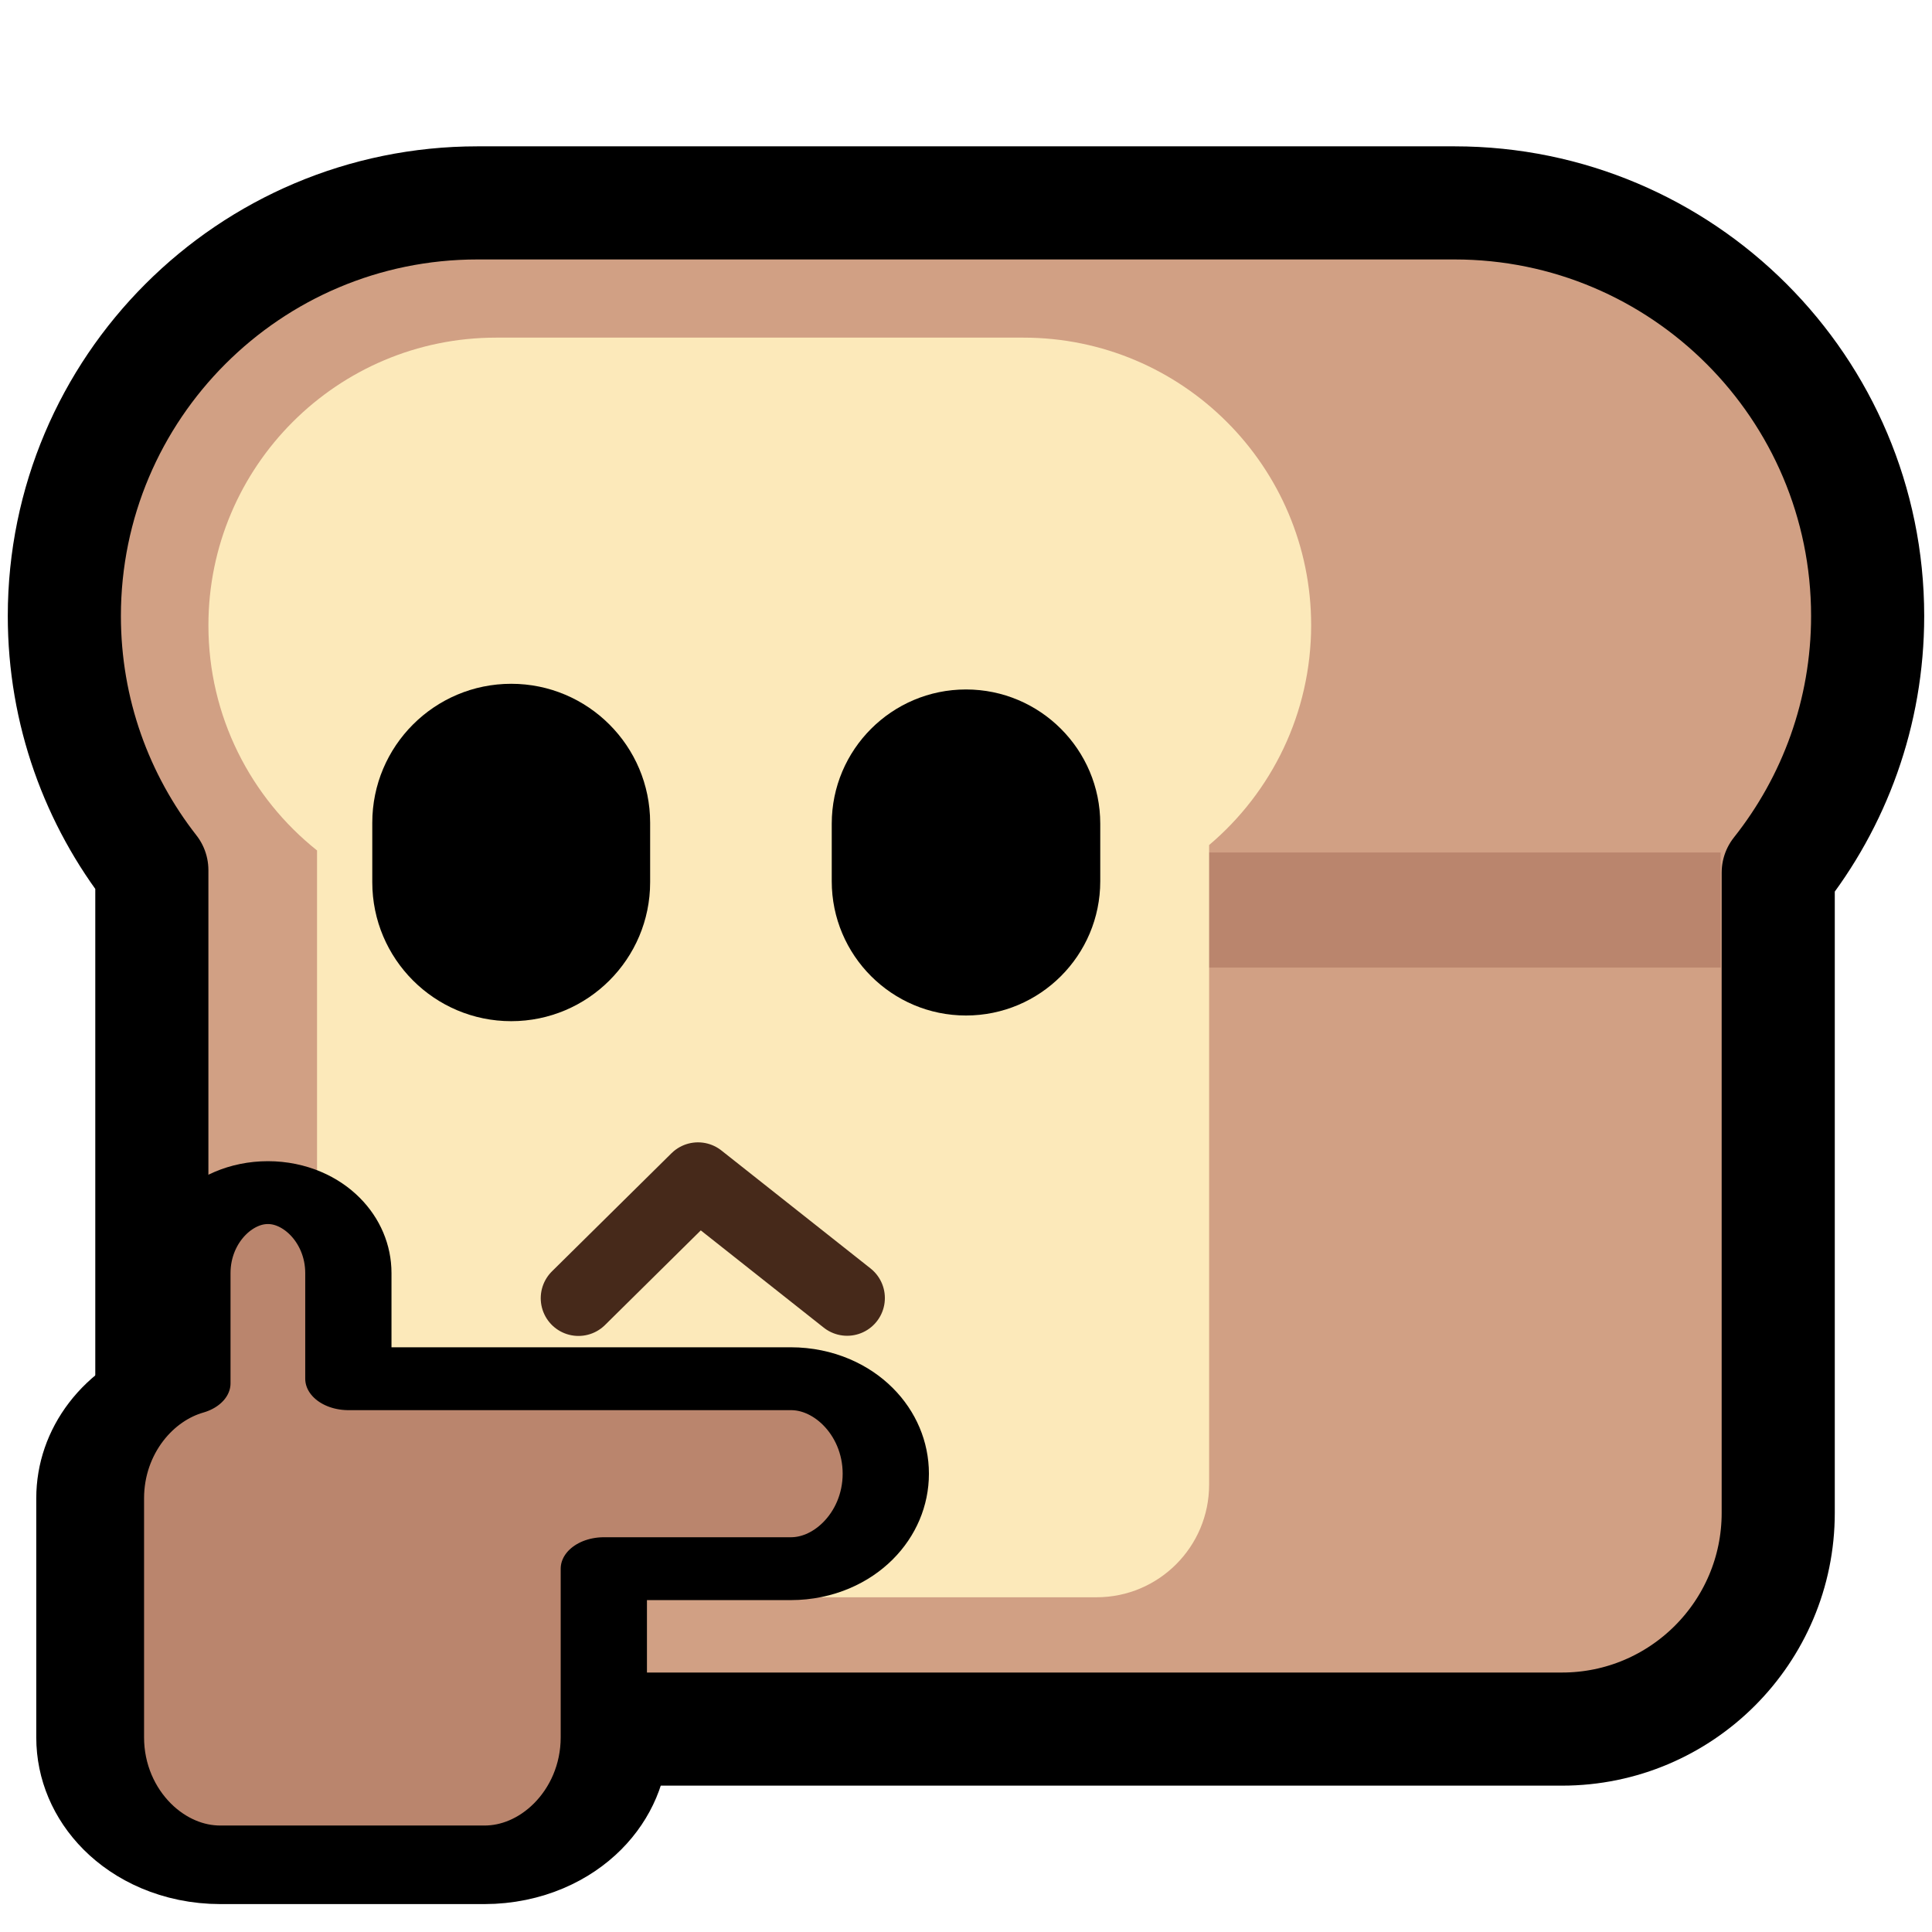
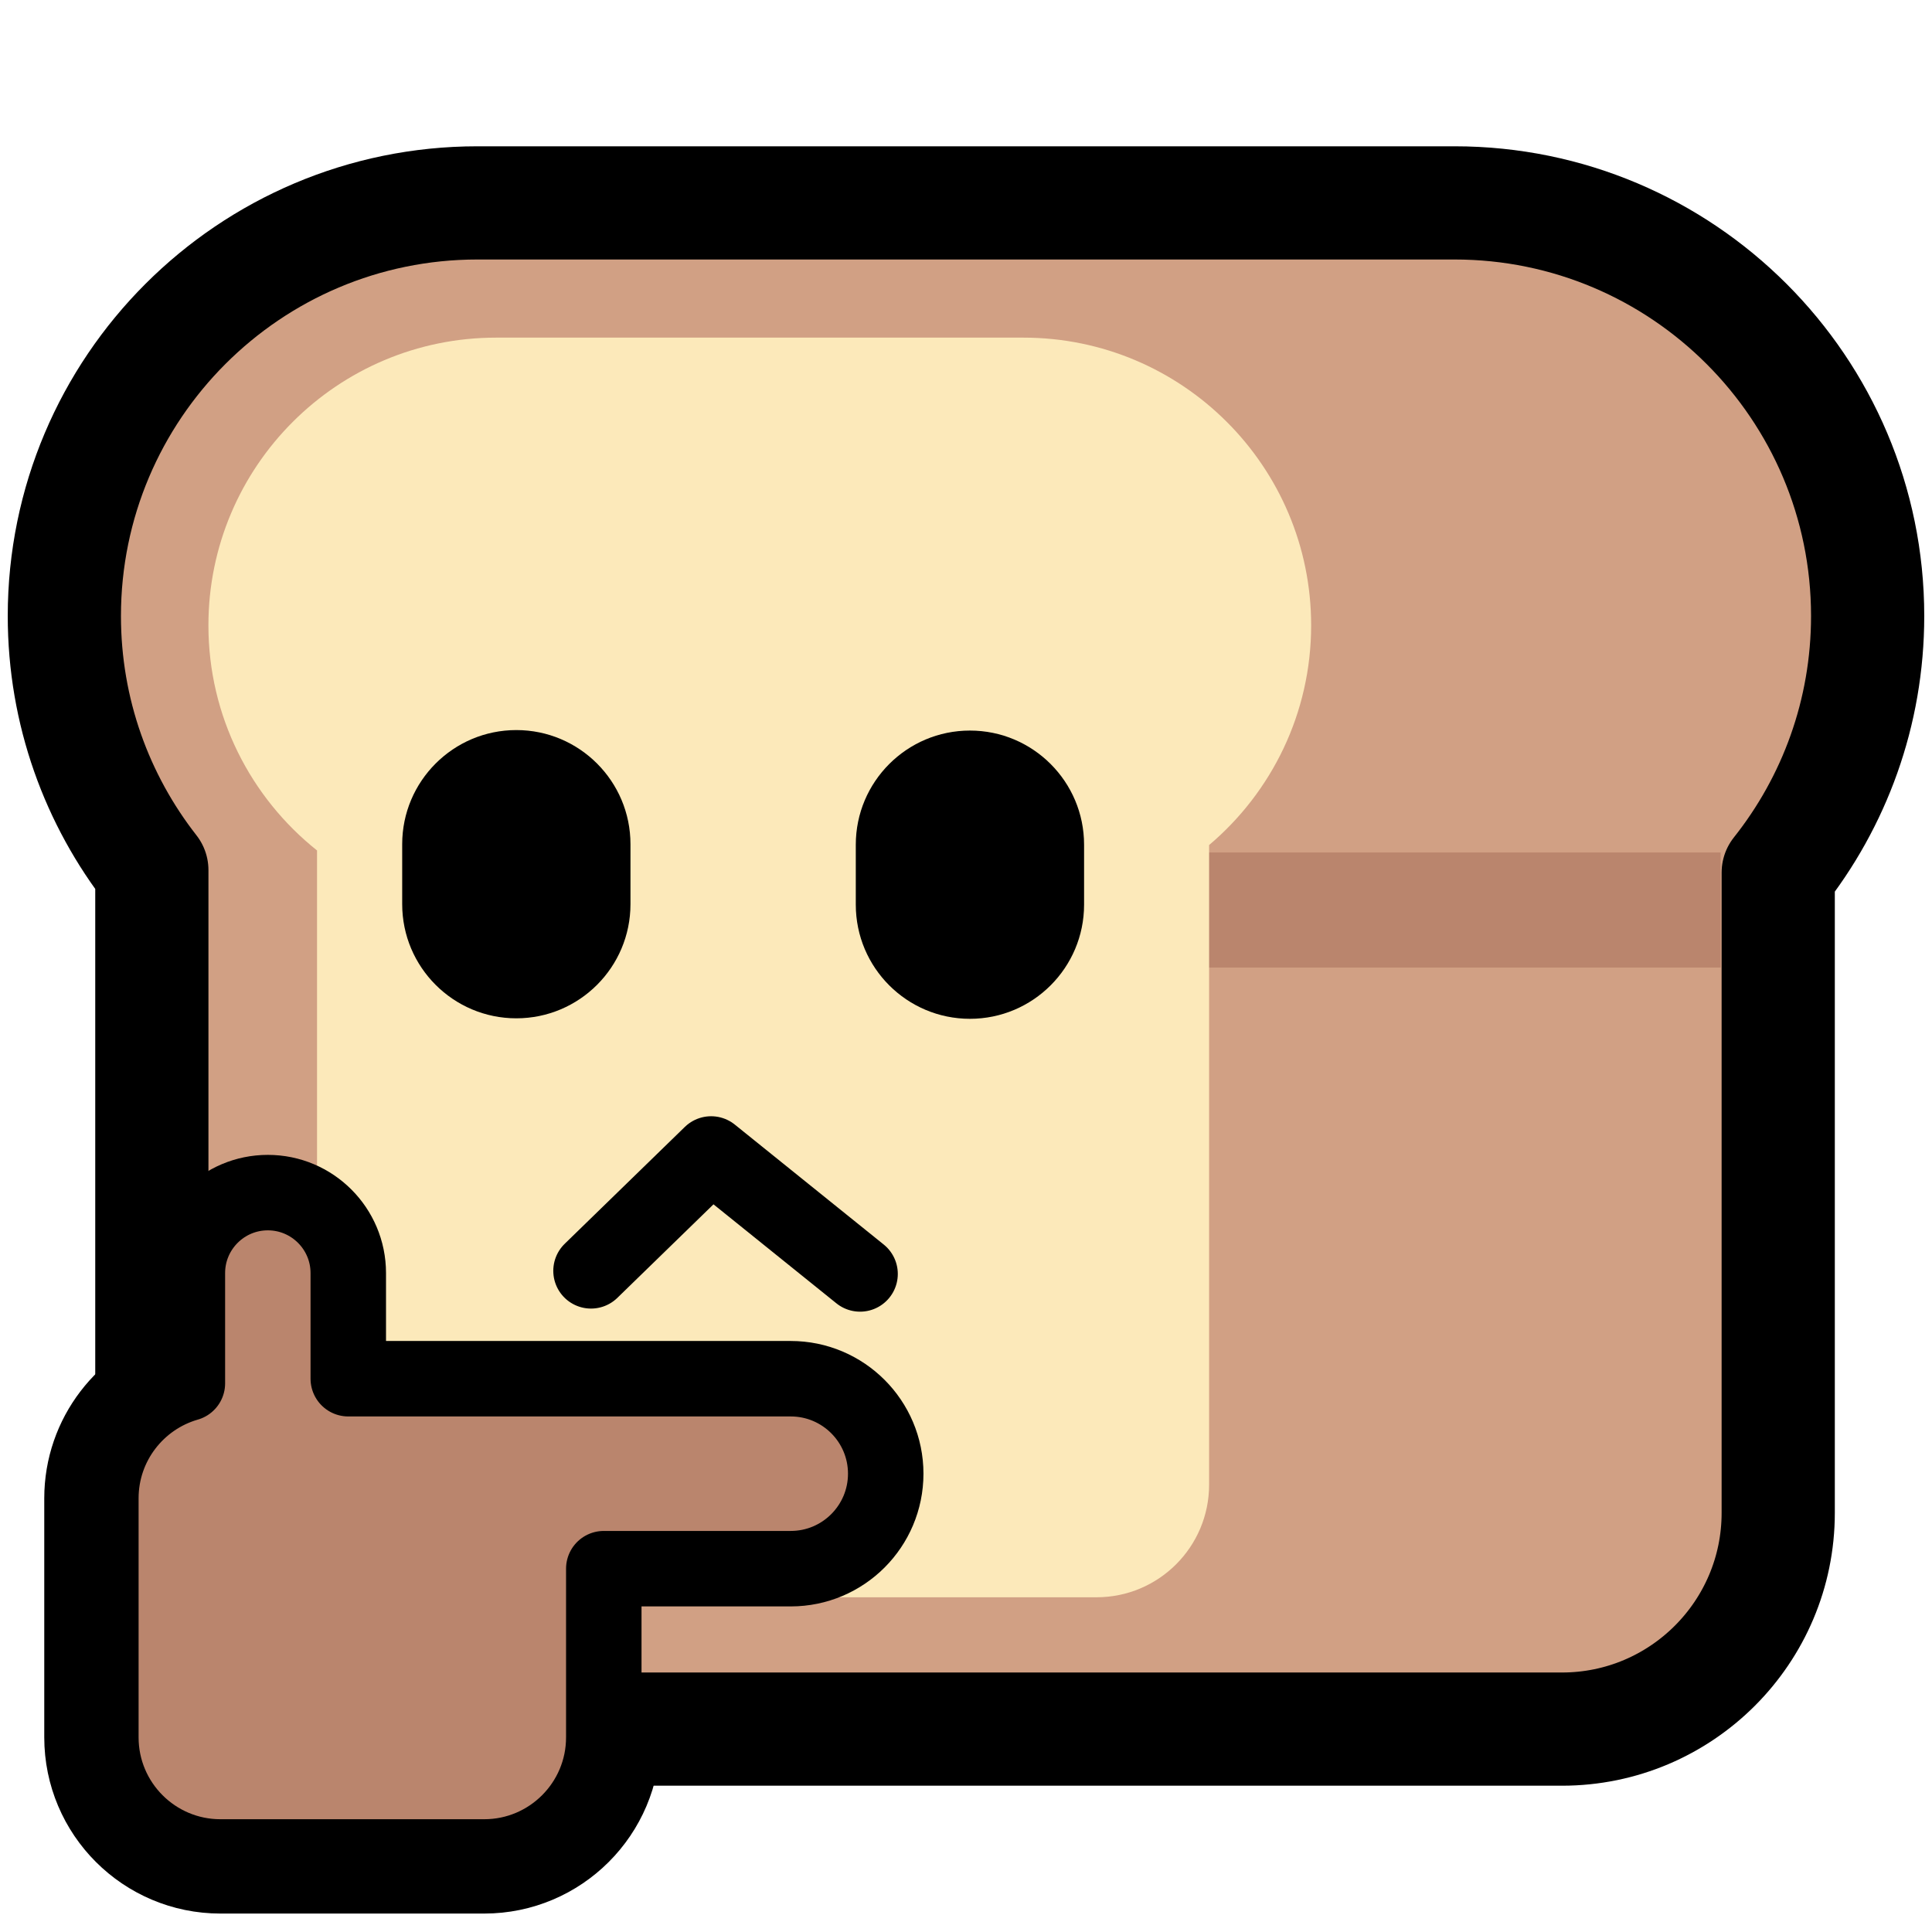
<svg xmlns="http://www.w3.org/2000/svg" width="100%" height="100%" viewBox="0 0 256 256" version="1.1" xml:space="preserve" style="fill-rule:evenodd;clip-rule:evenodd;stroke-linecap:round;stroke-linejoin:round;stroke-miterlimit:1.5;">
-   <g transform="matrix(1,0,0,1,-1200,0)">
-     <g id="neobread_think" transform="matrix(1,0,0,1,1200,5.68434e-14)">
-       <rect x="0" y="0" width="256" height="256" style="fill:none;" />
-       <g id="Hand-outline" transform="matrix(1.33057,0,0,0.969655,-1725.88,52.4854)">
-         <path d="M1357.23,160.235L1357.23,183.291C1357.23,192.308 1351.9,199.629 1345.33,199.629L1319.05,199.629C1312.48,199.629 1307.15,192.308 1307.15,183.291L1307.15,150.614C1307.15,143.163 1310.79,136.87 1315.76,134.909L1315.76,119.838C1315.76,113.771 1319.35,108.845 1323.78,108.845C1328.2,108.845 1331.79,113.771 1331.79,119.838L1331.79,134.276L1375.85,134.276C1381.07,134.276 1385.31,140.092 1385.31,147.255C1385.31,154.419 1381.07,160.235 1375.85,160.235L1357.23,160.235Z" style="fill:none;stroke:black;stroke-width:12.88px;" />
-       </g>
-       <g id="Crust" transform="matrix(3.74712,0,0,3.74712,-157.7,-109.634)">
-         <path d="M93.521,36.433C101.583,36.433 108.129,42.979 108.129,51.041C108.129,54.469 106.946,57.622 104.967,60.115L104.967,82.756C104.967,86.976 101.541,90.402 97.321,90.402L55.101,90.402C50.881,90.402 47.455,86.976 47.455,82.756L47.455,60.028C45.517,57.549 44.361,54.429 44.361,51.041C44.361,42.979 50.907,36.433 58.969,36.433L93.521,36.433Z" style="fill:rgb(209,160,132);stroke:black;stroke-width:4px;" />
-       </g>
-       <g id="Shadow" transform="matrix(4.03114,0,0,5.19154,-192.805,-201.948)">
-         <rect x="78.176" y="60.658" width="26.211" height="2.937" style="fill:rgb(186,133,109);" />
-       </g>
-       <g id="Slice" transform="matrix(1.01387,0,0,0.990808,-3.29993,-0.001601)">
-         <path d="M44.69,113.738C36.04,106.686 30.493,95.816 30.493,83.631C30.493,62.395 47.341,45.155 68.094,45.155L137.011,45.155C157.764,45.155 174.612,62.395 174.612,83.631C174.612,95.407 169.431,105.954 161.277,113.014L161.277,198.559C161.277,206.867 154.685,213.612 146.566,213.612L59.4,213.612C51.281,213.612 44.69,206.867 44.69,198.559L44.69,113.738Z" style="fill:rgb(252,233,186);" />
-       </g>
-       <g id="Face">
-         <g id="Mouth" transform="matrix(1,0,0,1,-1261.48,52.3517)">
-           <path d="M1338.13,119.667L1353.97,104.015L1373.73,119.645" style="fill:none;stroke:rgb(70,41,26);stroke-width:10px;" />
-         </g>
-         <g id="Eyes">
-           <g id="Right-eye" transform="matrix(1.27954,0,0,1.80558,40.8594,-69.8053)">
-             <path d="M82.006,99.111L82.006,103.333C82.006,108.77 75.776,113.185 68.103,113.185C60.43,113.185 54.2,108.77 54.2,103.333L54.2,99.111C54.2,93.673 60.43,89.258 68.103,89.258C75.776,89.258 82.006,93.673 82.006,99.111Z" />
-           </g>
-           <g id="Left-eye" transform="matrix(1.32405,0,0,1.8684,-22.4338,-76.1637)">
-             <path d="M82.006,99.111L82.006,103.333C82.006,108.77 75.776,113.185 68.103,113.185C60.43,113.185 54.2,108.77 54.2,103.333L54.2,99.111C54.2,93.673 60.43,89.258 68.103,89.258C75.776,89.258 82.006,93.673 82.006,99.111Z" />
-           </g>
-         </g>
-       </g>
-       <g id="Hand" transform="matrix(1.33057,0,0,0.969655,-1725.88,52.4854)">
-         <path d="M1357.23,160.235L1357.23,183.291C1357.23,192.308 1351.9,199.629 1345.33,199.629L1319.05,199.629C1312.48,199.629 1307.15,192.308 1307.15,183.291L1307.15,150.614C1307.15,143.163 1310.79,136.87 1315.76,134.909L1315.76,119.838C1315.76,113.771 1319.35,108.845 1323.78,108.845C1328.2,108.845 1331.79,113.771 1331.79,119.838L1331.79,134.276L1375.85,134.276C1381.07,134.276 1385.31,140.092 1385.31,147.255C1385.31,154.419 1381.07,160.235 1375.85,160.235L1357.23,160.235Z" style="fill:rgb(186,133,109);stroke:black;stroke-width:8.59px;" />
-       </g>
+   <rect id="neobread_think" x="0" y="0" width="256" height="256" style="fill:none;" />
+   <path id="Hand-outline" d="M80.005,207.858L80.005,230.214C80.005,238.958 72.906,246.057 64.162,246.057L29.207,246.057C20.463,246.057 13.365,238.958 13.365,230.214L13.365,198.529C13.365,191.304 18.212,185.202 24.829,183.301L24.829,168.687C24.829,162.804 29.606,158.027 35.489,158.027C41.372,158.027 46.149,162.804 46.149,168.687L46.149,182.687L104.778,182.687C111.724,182.687 117.363,188.326 117.363,195.272C117.363,202.218 111.724,207.858 104.778,207.858L80.005,207.858Z" style="fill:none;stroke:black;stroke-width:15px;" />
+   <path id="Crust" d="M192.734,26.885C222.946,26.885 247.473,51.413 247.473,81.624C247.473,94.467 243.041,106.282 235.623,115.623L235.623,200.464C235.623,216.277 222.785,229.115 206.972,229.115L48.771,229.115C32.958,229.115 20.12,216.277 20.12,200.464L20.12,115.297C12.857,106.008 8.527,94.318 8.527,81.624C8.527,51.413 33.054,26.885 63.266,26.885L192.734,26.885Z" style="fill:rgb(209,160,132);stroke:black;stroke-width:15px;" />
+   <rect id="Shadow" x="122.332" y="112.959" width="105.66" height="15.248" style="fill:rgb(186,133,109);" />
+   <path id="Slice" d="M42.009,112.691C33.24,105.704 27.616,94.934 27.616,82.861C27.616,61.82 44.698,44.738 65.738,44.738L135.611,44.738C156.652,44.738 173.734,61.82 173.734,82.861C173.734,94.528 168.481,104.979 160.213,111.974L160.213,196.732C160.213,204.964 153.53,211.647 145.299,211.647L56.924,211.647C48.692,211.647 42.009,204.964 42.009,196.732L42.009,112.691Z" style="fill:rgb(252,233,186);" />
+   <g id="Face">
+     <path id="Mouth" d="M78.313,168.393L94.229,152.908L113.963,168.803" style="fill:none;stroke:black;stroke-width:10px;" />
+     <g id="Eyes">
+       <path id="Right-eye" d="M143.646,111.927L143.646,119.873C143.646,128.22 136.869,134.997 128.522,134.997C120.174,134.997 113.397,128.22 113.397,119.873L113.397,111.927C113.397,103.58 120.174,96.803 128.522,96.803C136.869,96.803 143.646,103.58 143.646,111.927Z" />
+       <path id="Left-eye" d="M83.541,111.862L83.541,119.808C83.541,128.155 76.764,134.932 68.417,134.932C60.07,134.932 53.293,128.155 53.293,119.808L53.293,111.862C53.293,103.515 60.07,96.738 68.417,96.738C76.764,96.738 83.541,103.515 83.541,111.862Z" />
    </g>
  </g>
+   <path id="Hand" d="M80.005,207.858L80.005,230.214C80.005,238.958 72.906,246.057 64.162,246.057L29.207,246.057C20.463,246.057 13.365,238.958 13.365,230.214L13.365,198.529C13.365,191.304 18.212,185.202 24.829,183.301L24.829,168.687C24.829,162.804 29.606,158.027 35.489,158.027C41.372,158.027 46.149,162.804 46.149,168.687L46.149,182.687L104.778,182.687C111.724,182.687 117.363,188.326 117.363,195.272C117.363,202.218 111.724,207.858 104.778,207.858L80.005,207.858Z" style="fill:rgb(186,133,109);stroke:black;stroke-width:10px;" />
</svg>
